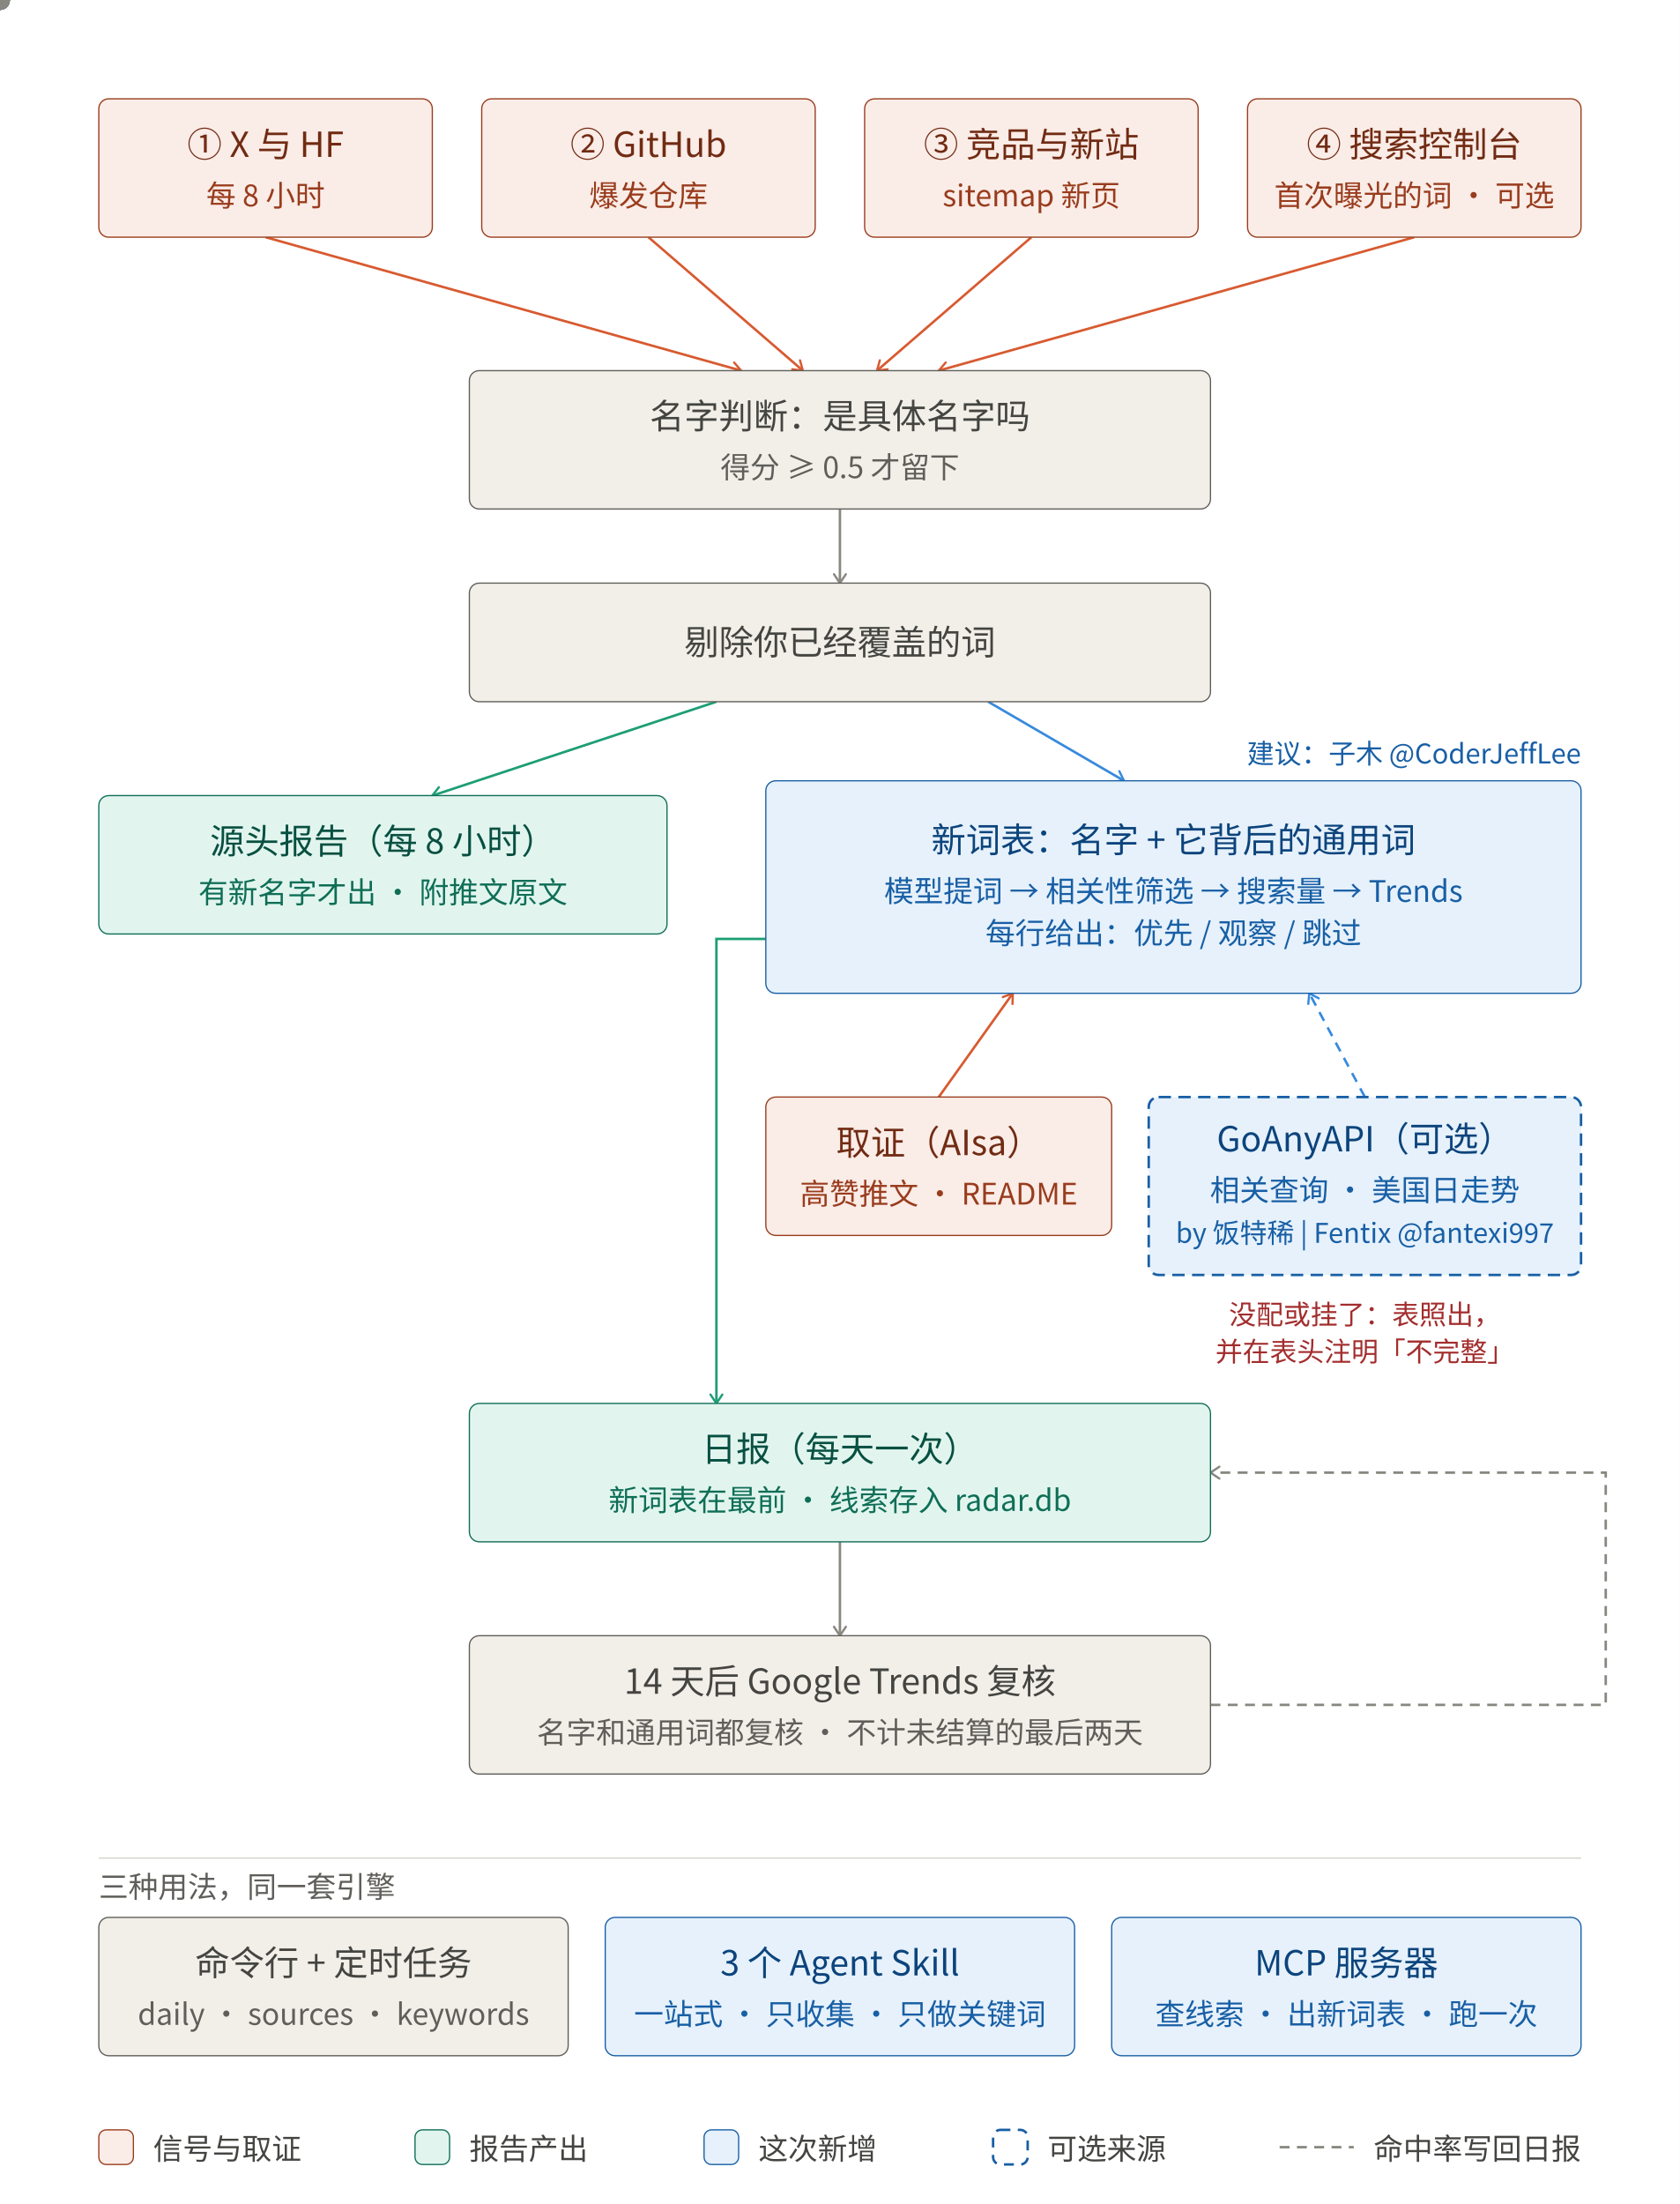
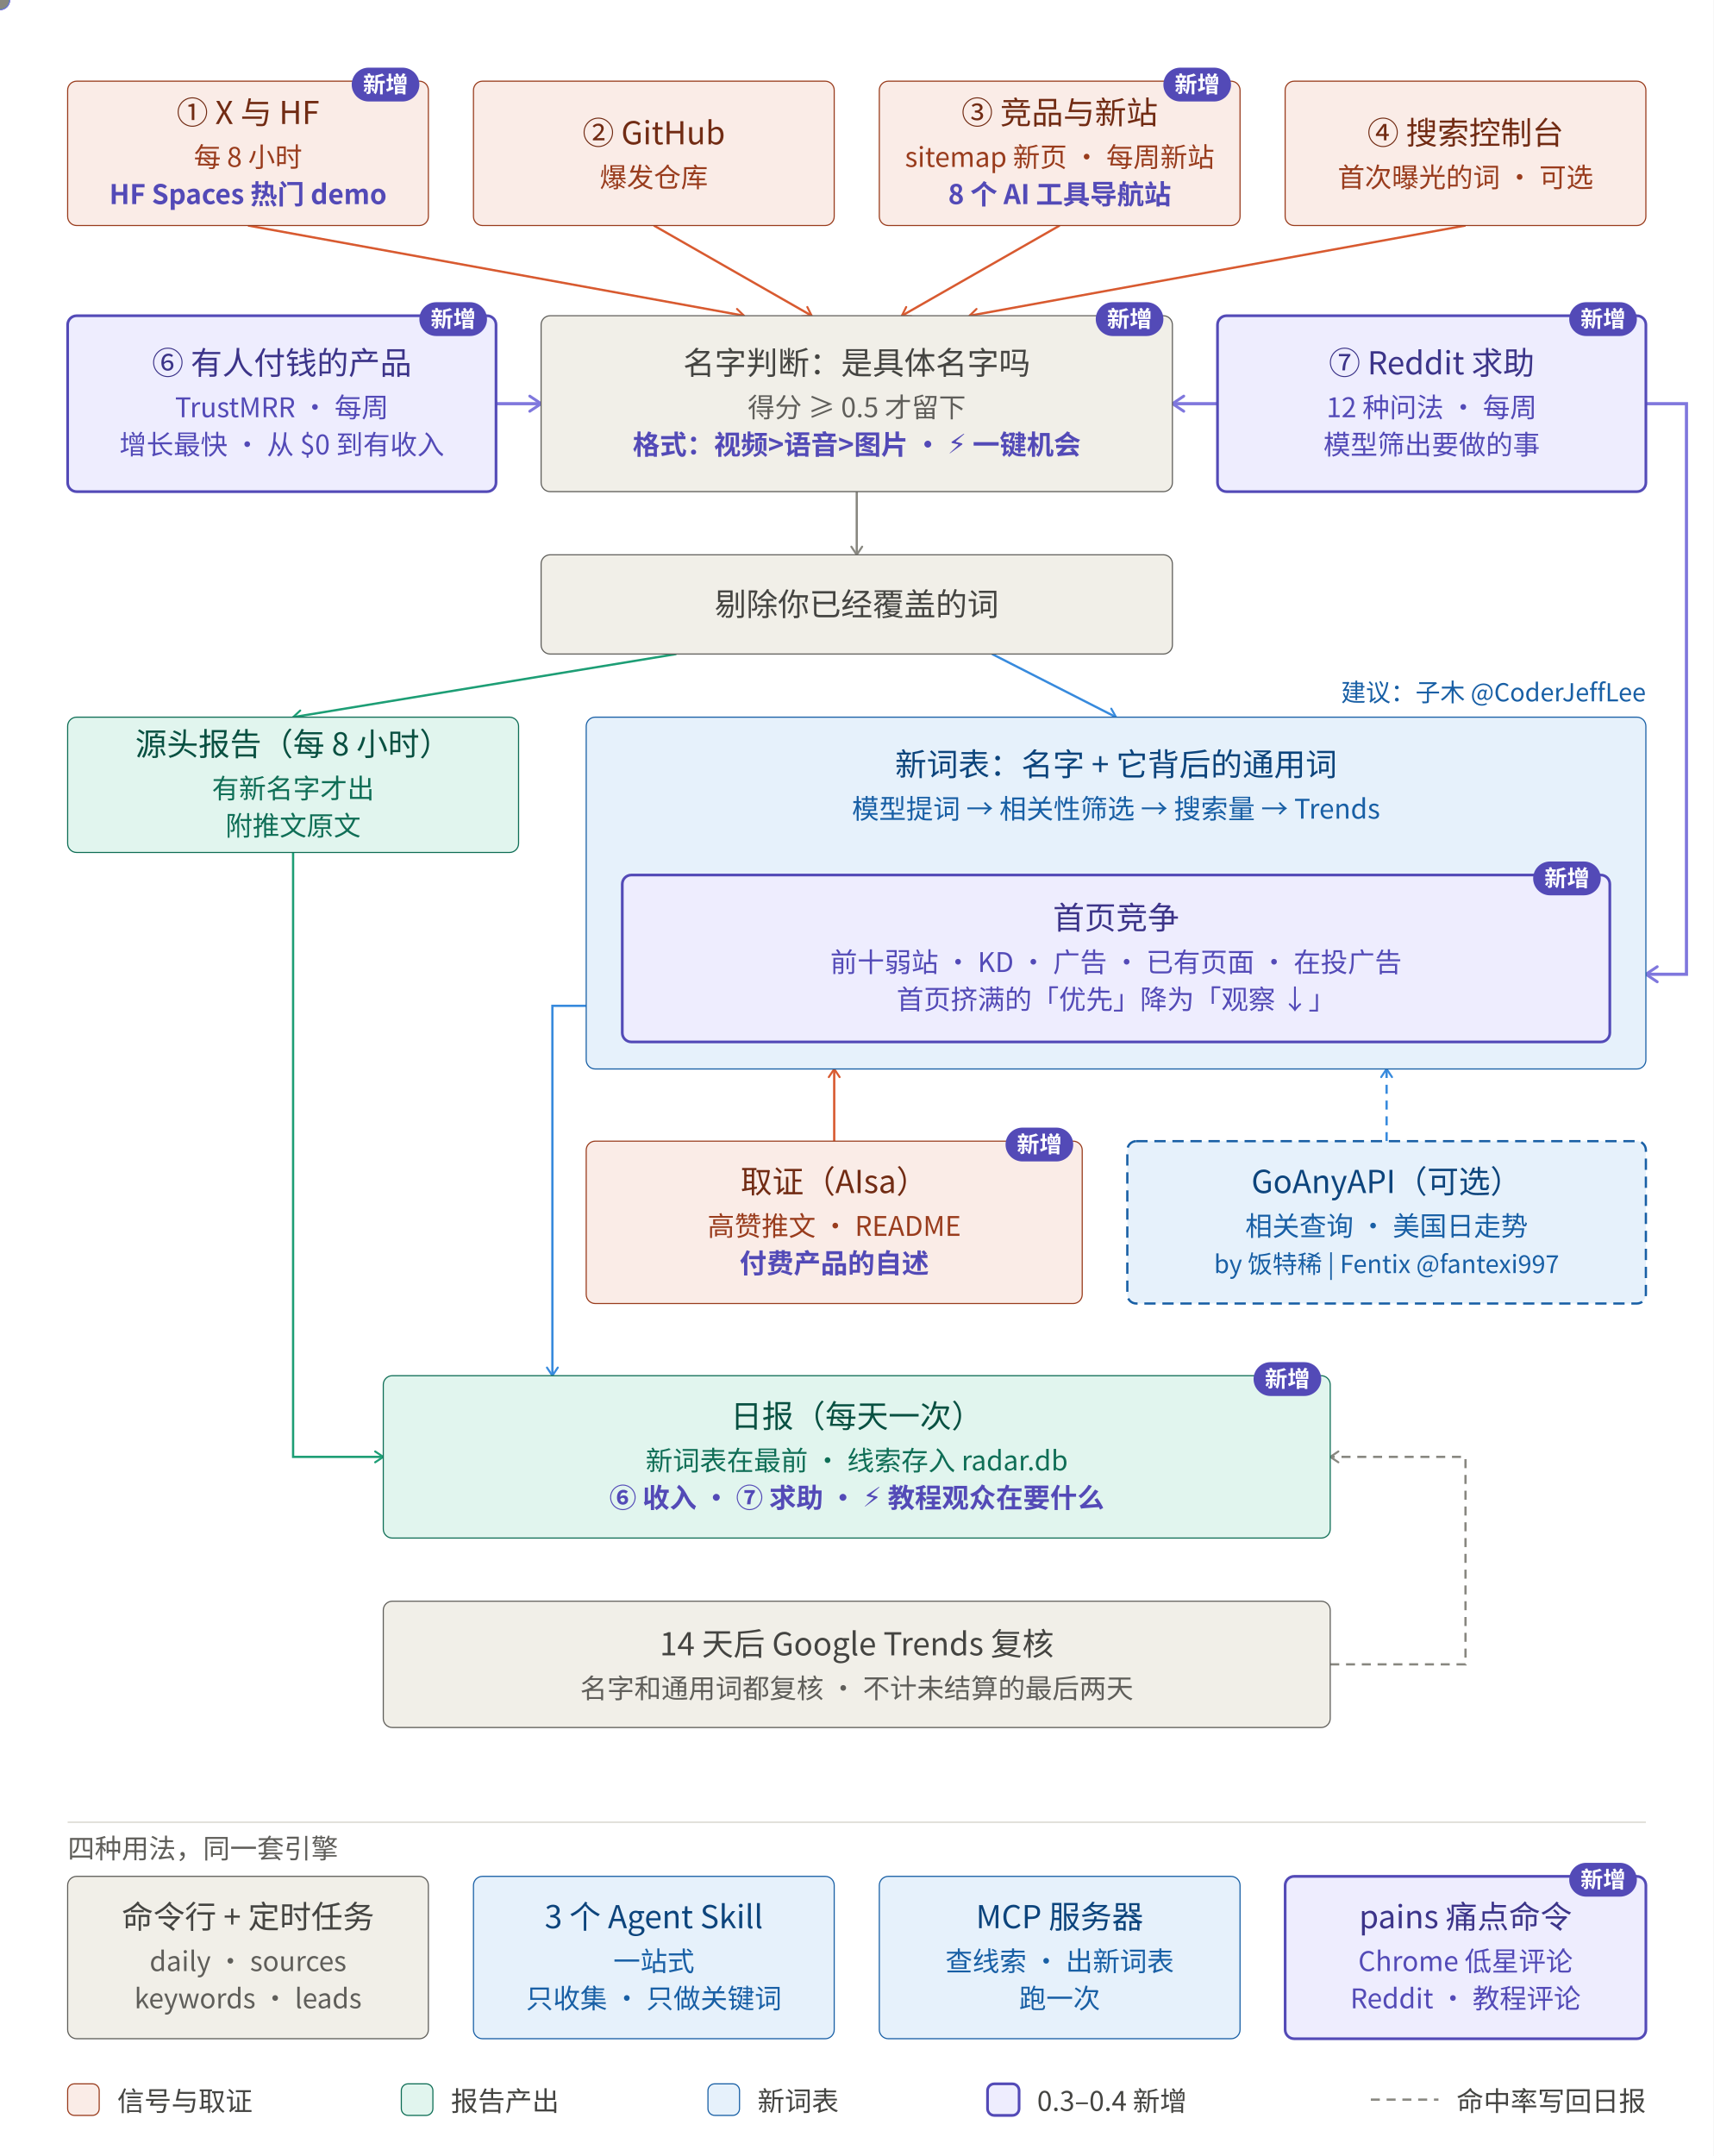
- <svg xmlns="http://www.w3.org/2000/svg" width="1360" height="1784" viewBox="0 0 680 892" font-family="PingFang SC, Noto Sans CJK SC, Noto Sans SC, sans-serif">
+ <svg xmlns="http://www.w3.org/2000/svg" width="1520" height="1912" viewBox="0 0 760 956" font-family="Hiragino Sans GB, PingFang SC, Noto Sans CJK SC, sans-serif">
  <defs>
    <marker id="arrow" viewBox="0 0 10 10" refX="8" refY="5" markerWidth="6" markerHeight="6" orient="auto-start-reverse">
      <path d="M2 1L8 5L2 9" fill="none" stroke="context-stroke" stroke-width="1.5" stroke-linecap="round" stroke-linejoin="round" />
    </marker>
  </defs>
-   <rect width="680" height="892" fill="#FFFFFF" />
-   <path id="p1" d="M107.5 96 L300 150" fill="none" stroke="#D85A30" stroke-width="1" marker-end="url(#arrow)" />
-   <path id="p2" d="M262.5 96 L325 150" fill="none" stroke="#D85A30" stroke-width="1" marker-end="url(#arrow)" />
-   <path id="p3" d="M417.5 96 L355 150" fill="none" stroke="#D85A30" stroke-width="1" marker-end="url(#arrow)" />
-   <path id="p4" d="M572.5 96 L380 150" fill="none" stroke="#D85A30" stroke-width="1" marker-end="url(#arrow)" />
-   <path id="p5" d="M340 206 L340 236" fill="none" stroke="#888780" stroke-width="1" marker-end="url(#arrow)" />
-   <path id="p6" d="M290 284 L175 322" fill="none" stroke="#1D9E75" stroke-width="1" marker-end="url(#arrow)" />
-   <path id="p7" d="M400 284 L455 316" fill="none" stroke="#378ADD" stroke-width="1" marker-end="url(#arrow)" />
-   <path id="p8" d="M380 444 L410 402" fill="none" stroke="#D85A30" stroke-width="1" marker-end="url(#arrow)" />
-   <path id="p9" d="M552.5 444 L530 402" fill="none" stroke="#378ADD" stroke-width="1" stroke-dasharray="4 3" marker-end="url(#arrow)" />
-   <path id="p10" d="M310 380 L290 380 L290 568" fill="none" stroke="#1D9E75" stroke-width="1" marker-end="url(#arrow)" />
-   <path id="p11" d="M340 624 L340 662" fill="none" stroke="#888780" stroke-width="1" marker-end="url(#arrow)" />
-   <path id="p12" d="M490 690 L650 690 L650 596 L490 596" fill="none" stroke="#888780" stroke-width="1" stroke-dasharray="4 3" marker-end="url(#arrow)" />
+   <rect width="760" height="956" fill="#FFFFFF" />
+   <path id="p1" d="M110 100 L330 140" fill="none" stroke="#D85A30" stroke-width="1" marker-end="url(#arrow)" />
+   <path id="p2" d="M290 100 L360 140" fill="none" stroke="#D85A30" stroke-width="1" marker-end="url(#arrow)" />
+   <path id="p3" d="M470 100 L400 140" fill="none" stroke="#D85A30" stroke-width="1" marker-end="url(#arrow)" />
+   <path id="p4" d="M650 100 L430 140" fill="none" stroke="#D85A30" stroke-width="1" marker-end="url(#arrow)" />
+   <path id="p6" d="M220 179 L240 179" fill="none" stroke="#7F77DD" stroke-width="1.4" marker-end="url(#arrow)" />
+   <path id="p7" d="M540 179 L520 179" fill="none" stroke="#7F77DD" stroke-width="1.4" marker-end="url(#arrow)" />
+   <path id="p7b" d="M730 179 L748 179 L748 432 L730 432" fill="none" stroke="#7F77DD" stroke-width="1.4" marker-end="url(#arrow)" />
+   <path id="p5" d="M380 218 L380 246" fill="none" stroke="#888780" stroke-width="1" marker-end="url(#arrow)" />
+   <path id="p8" d="M300 290 L130 318" fill="none" stroke="#1D9E75" stroke-width="1" marker-end="url(#arrow)" />
+   <path id="p9" d="M440 290 L495 318" fill="none" stroke="#378ADD" stroke-width="1" marker-end="url(#arrow)" />
+   <path id="p10" d="M370 506 L370 474" fill="none" stroke="#D85A30" stroke-width="1" marker-end="url(#arrow)" />
+   <path id="p11" d="M615 506 L615 474" fill="none" stroke="#378ADD" stroke-width="1" stroke-dasharray="4 3" marker-end="url(#arrow)" />
+   <path id="p12" d="M130 378 L130 646 L170 646" fill="none" stroke="#1D9E75" stroke-width="1" marker-end="url(#arrow)" />
+   <path id="p13" d="M260 446 L245 446 L245 610" fill="none" stroke="#378ADD" stroke-width="1" marker-end="url(#arrow)" />
+   <path id="p14" d="M590 738 L650 738 L650 646 L590 646" fill="none" stroke="#888780" stroke-width="1" stroke-dasharray="4 3" marker-end="url(#arrow)" />
  <g font-size="14" text-anchor="middle">
-     <rect x="40" y="40" width="135" height="56" rx="4" fill="#FAECE7" stroke="#993C1D" stroke-width="0.5" />
-     <text x="107.5" y="63.5" fill="#712B13" font-weight="500">① X 与 HF</text>
-     <text x="107.5" y="83.5" fill="#993C1D" font-size="12">每 8 小时</text>
-     <rect x="195" y="40" width="135" height="56" rx="4" fill="#FAECE7" stroke="#993C1D" stroke-width="0.5" />
-     <text x="262.5" y="63.5" fill="#712B13" font-weight="500">② GitHub</text>
-     <text x="262.5" y="83.5" fill="#993C1D" font-size="12">爆发仓库</text>
-     <rect x="350" y="40" width="135" height="56" rx="4" fill="#FAECE7" stroke="#993C1D" stroke-width="0.5" />
-     <text x="417.5" y="63.5" fill="#712B13" font-weight="500">③ 竞品与新站</text>
-     <text x="417.5" y="83.5" fill="#993C1D" font-size="12">sitemap 新页</text>
-     <rect x="505" y="40" width="135" height="56" rx="4" fill="#FAECE7" stroke="#993C1D" stroke-width="0.5" />
-     <text x="572.5" y="63.5" fill="#712B13" font-weight="500">④ 搜索控制台</text>
-     <text x="572.5" y="83.5" fill="#993C1D" font-size="12">首次曝光的词 · 可选</text>
-     <rect x="190" y="150" width="300" height="56" rx="4" fill="#F1EFE8" stroke="#5F5E5A" stroke-width="0.5" />
-     <text x="340.0" y="173.5" fill="#444441" font-weight="500">名字判断：是具体名字吗</text>
-     <text x="340.0" y="193.5" fill="#5F5E5A" font-size="12">得分 ≥ 0.5 才留下</text>
-     <rect x="190" y="236" width="300" height="48" rx="4" fill="#F1EFE8" stroke="#5F5E5A" stroke-width="0.5" />
-     <text x="340.0" y="265.0" fill="#444441" font-weight="500">剔除你已经覆盖的词</text>
-     <rect x="40" y="322" width="230" height="56" rx="4" fill="#E1F5EE" stroke="#0F6E56" stroke-width="0.5" />
-     <text x="155.0" y="345.5" fill="#085041" font-weight="500">源头报告（每 8 小时）</text>
-     <text x="155.0" y="365.5" fill="#0F6E56" font-size="12">有新名字才出 · 附推文原文</text>
-     <rect x="310" y="316" width="330" height="86" rx="4" fill="#E6F1FB" stroke="#185FA5" stroke-width="0.5" />
-     <text x="475.0" y="345.0" fill="#0C447C" font-weight="500">新词表：名字 + 它背后的通用词</text>
-     <text x="475.0" y="365.0" fill="#185FA5" font-size="12">模型提词 → 相关性筛选 → 搜索量 → Trends</text>
-     <text x="475.0" y="382.0" fill="#185FA5" font-size="12">每行给出：优先 / 观察 / 跳过</text>
-     <rect x="310" y="444" width="140" height="56" rx="4" fill="#FAECE7" stroke="#993C1D" stroke-width="0.5" />
-     <text x="380.0" y="467.5" fill="#712B13" font-weight="500">取证（AIsa）</text>
-     <text x="380.0" y="487.5" fill="#993C1D" font-size="12">高赞推文 · README</text>
-     <rect x="465" y="444" width="175" height="72" rx="4" fill="#E6F1FB" stroke="#185FA5" stroke-width="1" stroke-dasharray="5 3" />
-     <text x="552.5" y="466.0" fill="#0C447C" font-weight="500">GoAnyAPI（可选）</text>
-     <text x="552.5" y="486.0" fill="#185FA5" font-size="12">相关查询 · 美国日走势</text>
-     <text x="552.5" y="503.0" fill="#185FA5" font-size="11">by 饭特稀 | Fentix @fantexi997</text>
-     <rect x="190" y="568" width="300" height="56" rx="4" fill="#E1F5EE" stroke="#0F6E56" stroke-width="0.5" />
-     <text x="340.0" y="591.5" fill="#085041" font-weight="500">日报（每天一次）</text>
-     <text x="340.0" y="611.5" fill="#0F6E56" font-size="12">新词表在最前 · 线索存入 radar.db</text>
-     <rect x="190" y="662" width="300" height="56" rx="4" fill="#F1EFE8" stroke="#5F5E5A" stroke-width="0.5" />
-     <text x="340.0" y="685.5" fill="#444441" font-weight="500">14 天后 Google Trends 复核</text>
-     <text x="340.0" y="705.5" fill="#5F5E5A" font-size="12">名字和通用词都复核 · 不计未结算的最后两天</text>
-     <rect x="40" y="776" width="190" height="56" rx="4" fill="#F1EFE8" stroke="#5F5E5A" stroke-width="0.5" />
-     <text x="135.0" y="799.5" fill="#444441" font-weight="500">命令行 + 定时任务</text>
-     <text x="135.0" y="819.5" fill="#5F5E5A" font-size="12">daily · sources · keywords</text>
-     <rect x="245" y="776" width="190" height="56" rx="4" fill="#E6F1FB" stroke="#185FA5" stroke-width="0.5" />
-     <text x="340.0" y="799.5" fill="#0C447C" font-weight="500">3 个 Agent Skill</text>
-     <text x="340.0" y="819.5" fill="#185FA5" font-size="12">一站式 · 只收集 · 只做关键词</text>
-     <rect x="450" y="776" width="190" height="56" rx="4" fill="#E6F1FB" stroke="#185FA5" stroke-width="0.5" />
-     <text x="545.0" y="799.5" fill="#0C447C" font-weight="500">MCP 服务器</text>
-     <text x="545.0" y="819.5" fill="#185FA5" font-size="12">查线索 · 出新词表 · 跑一次</text>
+     <rect x="30" y="36" width="160" height="64" rx="4" fill="#FAECE7" stroke="#993C1D" stroke-width="0.5" />
+     <text x="110.0" y="55.0" fill="#712B13" font-weight="500">① X 与 HF</text>
+     <text x="110.0" y="74.0" fill="#993C1D" font-size="12">每 8 小时</text>
+     <text x="110.0" y="90.5" fill="#534AB7" font-size="12" font-weight="600">HF Spaces 热门 demo</text>
+     <rect x="156" y="30" width="30" height="15" rx="7.5" fill="#534AB7" />
+     <text x="171" y="41" font-size="10" fill="#FFFFFF" font-weight="600">新增</text>
+     <rect x="210" y="36" width="160" height="64" rx="4" fill="#FAECE7" stroke="#993C1D" stroke-width="0.5" />
+     <text x="290.0" y="64.0" fill="#712B13" font-weight="500">② GitHub</text>
+     <text x="290.0" y="83.0" fill="#993C1D" font-size="12">爆发仓库</text>
+     <rect x="390" y="36" width="160" height="64" rx="4" fill="#FAECE7" stroke="#993C1D" stroke-width="0.5" />
+     <text x="470.0" y="55.0" fill="#712B13" font-weight="500">③ 竞品与新站</text>
+     <text x="470.0" y="74.0" fill="#993C1D" font-size="12">sitemap 新页 · 每周新站</text>
+     <text x="470.0" y="90.5" fill="#534AB7" font-size="12" font-weight="600">8 个 AI 工具导航站</text>
+     <rect x="516" y="30" width="30" height="15" rx="7.5" fill="#534AB7" />
+     <text x="531" y="41" font-size="10" fill="#FFFFFF" font-weight="600">新增</text>
+     <rect x="570" y="36" width="160" height="64" rx="4" fill="#FAECE7" stroke="#993C1D" stroke-width="0.5" />
+     <text x="650.0" y="64.0" fill="#712B13" font-weight="500">④ 搜索控制台</text>
+     <text x="650.0" y="83.0" fill="#993C1D" font-size="12">首次曝光的词 · 可选</text>
+     <rect x="30" y="140" width="190" height="78" rx="4" fill="#EEEDFE" stroke="#534AB7" stroke-width="1.2" />
+     <text x="125.0" y="166.0" fill="#3C3489" font-weight="500">⑥ 有人付钱的产品</text>
+     <text x="125.0" y="185.0" fill="#534AB7" font-size="12">TrustMRR · 每周</text>
+     <text x="125.0" y="201.5" fill="#534AB7" font-size="12">增长最快 · 从 $0 到有收入</text>
+     <rect x="186" y="134" width="30" height="15" rx="7.5" fill="#534AB7" />
+     <text x="201" y="145" font-size="10" fill="#FFFFFF" font-weight="600">新增</text>
+     <rect x="240" y="140" width="280" height="78" rx="4" fill="#F1EFE8" stroke="#5F5E5A" stroke-width="0.5" />
+     <text x="380.0" y="166.0" fill="#444441" font-weight="500">名字判断：是具体名字吗</text>
+     <text x="380.0" y="185.0" fill="#5F5E5A" font-size="12">得分 ≥ 0.5 才留下</text>
+     <text x="380.0" y="201.5" fill="#534AB7" font-size="12" font-weight="600">格式：视频&gt;语音&gt;图片 · ⚡ 一键机会</text>
+     <rect x="486" y="134" width="30" height="15" rx="7.5" fill="#534AB7" />
+     <text x="501" y="145" font-size="10" fill="#FFFFFF" font-weight="600">新增</text>
+     <rect x="540" y="140" width="190" height="78" rx="4" fill="#EEEDFE" stroke="#534AB7" stroke-width="1.2" />
+     <text x="635.0" y="166.0" fill="#3C3489" font-weight="500">⑦ Reddit 求助</text>
+     <text x="635.0" y="185.0" fill="#534AB7" font-size="12">12 种问法 · 每周</text>
+     <text x="635.0" y="201.5" fill="#534AB7" font-size="12">模型筛出要做的事</text>
+     <rect x="696" y="134" width="30" height="15" rx="7.5" fill="#534AB7" />
+     <text x="711" y="145" font-size="10" fill="#FFFFFF" font-weight="600">新增</text>
+     <rect x="240" y="246" width="280" height="44" rx="4" fill="#F1EFE8" stroke="#5F5E5A" stroke-width="0.5" />
+     <text x="380.0" y="273.0" fill="#444441" font-weight="500">剔除你已经覆盖的词</text>
+     <rect x="30" y="318" width="200" height="60" rx="4" fill="#E1F5EE" stroke="#0F6E56" stroke-width="0.5" />
+     <text x="130.0" y="335.0" fill="#085041" font-weight="500">源头报告（每 8 小时）</text>
+     <text x="130.0" y="354.0" fill="#0F6E56" font-size="12">有新名字才出</text>
+     <text x="130.0" y="370.5" fill="#0F6E56" font-size="12">附推文原文</text>
+     <rect x="260" y="318" width="470" height="156" rx="4" fill="#E6F1FB" stroke="#185FA5" stroke-width="0.5" />
+     <text x="495.0" y="344.0" fill="#0C447C" font-weight="500">新词表：名字 + 它背后的通用词</text>
+     <text x="495.0" y="363.0" fill="#185FA5" font-size="12">模型提词 → 相关性筛选 → 搜索量 → Trends</text>
+     <rect x="276" y="388" width="438" height="74" rx="4" fill="#EEEDFE" stroke="#534AB7" stroke-width="1.2" />
+     <text x="495.0" y="412.0" fill="#3C3489" font-weight="500">首页竞争</text>
+     <text x="495.0" y="431.0" fill="#534AB7" font-size="12">前十弱站 · KD · 广告 · 已有页面 · 在投广告</text>
+     <text x="495.0" y="447.5" fill="#534AB7" font-size="12">首页挤满的「优先」降为「观察 ↓」</text>
+     <rect x="680" y="382" width="30" height="15" rx="7.5" fill="#534AB7" />
+     <text x="695" y="393" font-size="10" fill="#FFFFFF" font-weight="600">新增</text>
+     <rect x="260" y="506" width="220" height="72" rx="4" fill="#FAECE7" stroke="#993C1D" stroke-width="0.5" />
+     <text x="370.0" y="529.0" fill="#712B13" font-weight="500">取证（AIsa）</text>
+     <text x="370.0" y="548.0" fill="#993C1D" font-size="12">高赞推文 · README</text>
+     <text x="370.0" y="564.5" fill="#534AB7" font-size="12" font-weight="600">付费产品的自述</text>
+     <rect x="446" y="500" width="30" height="15" rx="7.5" fill="#534AB7" />
+     <text x="461" y="511" font-size="10" fill="#FFFFFF" font-weight="600">新增</text>
+     <rect x="500" y="506" width="230" height="72" rx="4" fill="#E6F1FB" stroke="#185FA5" stroke-width="1" stroke-dasharray="5 3" />
+     <text x="615.0" y="529.0" fill="#0C447C" font-weight="500">GoAnyAPI（可选）</text>
+     <text x="615.0" y="548.0" fill="#185FA5" font-size="12">相关查询 · 美国日走势</text>
+     <text x="615.0" y="564.5" fill="#185FA5" font-size="11">by 饭特稀 | Fentix @fantexi997</text>
+     <rect x="170" y="610" width="420" height="72" rx="4" fill="#E1F5EE" stroke="#0F6E56" stroke-width="0.5" />
+     <text x="380.0" y="633.0" fill="#085041" font-weight="500">日报（每天一次）</text>
+     <text x="380.0" y="652.0" fill="#0F6E56" font-size="12">新词表在最前 · 线索存入 radar.db</text>
+     <text x="380.0" y="668.5" fill="#534AB7" font-size="12" font-weight="600">⑥ 收入 · ⑦ 求助 · ⚡ 教程观众在要什么</text>
+     <rect x="556" y="604" width="30" height="15" rx="7.5" fill="#534AB7" />
+     <text x="571" y="615" font-size="10" fill="#FFFFFF" font-weight="600">新增</text>
+     <rect x="170" y="710" width="420" height="56" rx="4" fill="#F1EFE8" stroke="#5F5E5A" stroke-width="0.5" />
+     <text x="380.0" y="734.0" fill="#444441" font-weight="500">14 天后 Google Trends 复核</text>
+     <text x="380.0" y="753.0" fill="#5F5E5A" font-size="12">名字和通用词都复核 · 不计未结算的最后两天</text>
+     <rect x="30" y="832" width="160" height="72" rx="4" fill="#F1EFE8" stroke="#5F5E5A" stroke-width="0.5" />
+     <text x="110.0" y="855.0" fill="#444441" font-weight="500">命令行 + 定时任务</text>
+     <text x="110.0" y="874.0" fill="#5F5E5A" font-size="12">daily · sources</text>
+     <text x="110.0" y="890.5" fill="#5F5E5A" font-size="12">keywords · leads</text>
+     <rect x="210" y="832" width="160" height="72" rx="4" fill="#E6F1FB" stroke="#185FA5" stroke-width="0.5" />
+     <text x="290.0" y="855.0" fill="#0C447C" font-weight="500">3 个 Agent Skill</text>
+     <text x="290.0" y="874.0" fill="#185FA5" font-size="12">一站式</text>
+     <text x="290.0" y="890.5" fill="#185FA5" font-size="12">只收集 · 只做关键词</text>
+     <rect x="390" y="832" width="160" height="72" rx="4" fill="#E6F1FB" stroke="#185FA5" stroke-width="0.5" />
+     <text x="470.0" y="855.0" fill="#0C447C" font-weight="500">MCP 服务器</text>
+     <text x="470.0" y="874.0" fill="#185FA5" font-size="12">查线索 · 出新词表</text>
+     <text x="470.0" y="890.5" fill="#185FA5" font-size="12">跑一次</text>
+     <rect x="570" y="832" width="160" height="72" rx="4" fill="#EEEDFE" stroke="#534AB7" stroke-width="1.2" />
+     <text x="650.0" y="855.0" fill="#3C3489" font-weight="500">pains 痛点命令</text>
+     <text x="650.0" y="874.0" fill="#534AB7" font-size="12">Chrome 低星评论</text>
+     <text x="650.0" y="890.5" fill="#534AB7" font-size="12">Reddit · 教程评论</text>
+     <rect x="696" y="826" width="30" height="15" rx="7.5" fill="#534AB7" />
+     <text x="711" y="837" font-size="10" fill="#FFFFFF" font-weight="600">新增</text>
  </g>
-   <path d="M40 752 H640" stroke="#D3D1C7" stroke-width="0.5" fill="none" />
-   <text x="40" y="768" font-size="12" fill="#5F5E5A" font-weight="500">三种用法，同一套引擎</text>
-   <text x="640" y="309" text-anchor="end" font-size="11" fill="#185FA5">建议：子木 @CoderJeffLee</text>
-   <text x="552.5" y="536" text-anchor="middle" font-size="11" fill="#A32D2D">没配或挂了：表照出，</text>
-   <text x="552.5" y="551" text-anchor="middle" font-size="11" fill="#A32D2D">并在表头注明「不完整」</text>
-   <rect x="40" y="862" width="14" height="14" rx="3" fill="#FAECE7" stroke="#993C1D" stroke-width="0.5" />
-   <text x="62" y="874" font-size="12" fill="#444441">信号与取证</text>
-   <rect x="168" y="862" width="14" height="14" rx="3" fill="#E1F5EE" stroke="#0F6E56" stroke-width="0.5" />
-   <text x="190" y="874" font-size="12" fill="#444441">报告产出</text>
-   <rect x="285" y="862" width="14" height="14" rx="3" fill="#E6F1FB" stroke="#185FA5" stroke-width="0.5" />
-   <text x="307" y="874" font-size="12" fill="#444441">这次新增</text>
-   <rect x="402" y="862" width="14" height="14" rx="3" fill="none" stroke="#185FA5" stroke-width="1" stroke-dasharray="4 3" />
-   <text x="424" y="874" font-size="12" fill="#444441">可选来源</text>
-   <path d="M518 869 H548" stroke="#888780" stroke-width="1" stroke-dasharray="4 3" fill="none" />
-   <text x="556" y="874" font-size="12" fill="#444441">命中率写回日报</text>
+   <path d="M30 808 H730" stroke="#D3D1C7" stroke-width="0.5" fill="none" />
+   <text x="30" y="824" font-size="12" fill="#5F5E5A" font-weight="500">四种用法，同一套引擎</text>
+   <text x="730" y="311" text-anchor="end" font-size="11" fill="#185FA5">建议：子木 @CoderJeffLee</text>
+   <rect x="30" y="924" width="14" height="14" rx="3" fill="#FAECE7" stroke="#993C1D" stroke-width="0.5" />
+   <text x="52" y="936" font-size="12" fill="#444441">信号与取证</text>
+   <rect x="178" y="924" width="14" height="14" rx="3" fill="#E1F5EE" stroke="#0F6E56" stroke-width="0.5" />
+   <text x="200" y="936" font-size="12" fill="#444441">报告产出</text>
+   <rect x="314" y="924" width="14" height="14" rx="3" fill="#E6F1FB" stroke="#185FA5" stroke-width="0.5" />
+   <text x="336" y="936" font-size="12" fill="#444441">新词表</text>
+   <rect x="438" y="924" width="14" height="14" rx="3" fill="#EEEDFE" stroke="#534AB7" stroke-width="1.2" />
+   <text x="460" y="936" font-size="12" fill="#444441">0.3–0.4 新增</text>
+   <path d="M608 931 H638" stroke="#888780" stroke-width="1" stroke-dasharray="4 3" fill="none" />
+   <text x="646" y="936" font-size="12" fill="#444441">命中率写回日报</text>
  <circle r="4" fill="#D85A30">
    <animateMotion dur="2.4s" repeatCount="indefinite" begin="0.0s">
      <mpath href="#p1" />
    </animateMotion>
  </circle>
  <circle r="4" fill="#D85A30">
    <animateMotion dur="2.4s" repeatCount="indefinite" begin="0.6s">
      <mpath href="#p2" />
    </animateMotion>
  </circle>
  <circle r="4" fill="#D85A30">
    <animateMotion dur="2.4s" repeatCount="indefinite" begin="1.2s">
      <mpath href="#p3" />
    </animateMotion>
  </circle>
  <circle r="4" fill="#D85A30">
    <animateMotion dur="2.4s" repeatCount="indefinite" begin="1.8s">
      <mpath href="#p4" />
+     </animateMotion>
+   </circle>
+   <circle r="4.5" fill="#7F77DD">
+     <animateMotion dur="1.2s" repeatCount="indefinite" begin="0.2s">
+       <mpath href="#p6" />
+     </animateMotion>
+   </circle>
+   <circle r="4.5" fill="#7F77DD">
+     <animateMotion dur="1.2s" repeatCount="indefinite" begin="0.8s">
+       <mpath href="#p7" />
+     </animateMotion>
+   </circle>
+   <circle r="4.5" fill="#7F77DD">
+     <animateMotion dur="2.8s" repeatCount="indefinite" begin="0.4s">
+       <mpath href="#p7b" />
    </animateMotion>
  </circle>
  <circle r="4" fill="#888780">
    <animateMotion dur="1.2s" repeatCount="indefinite" begin="0.3s">
      <mpath href="#p5" />
    </animateMotion>
  </circle>
  <circle r="4" fill="#1D9E75">
    <animateMotion dur="1.6s" repeatCount="indefinite" begin="0.0s">
-       <mpath href="#p6" />
+       <mpath href="#p8" />
    </animateMotion>
  </circle>
  <circle r="4" fill="#378ADD">
    <animateMotion dur="1.6s" repeatCount="indefinite" begin="0.4s">
-       <mpath href="#p7" />
-     </animateMotion>
-   </circle>
-   <circle r="4" fill="#D85A30">
-     <animateMotion dur="1.6s" repeatCount="indefinite" begin="0.8s">
-       <mpath href="#p8" />
+       <mpath href="#p9" />
+     </animateMotion>
+   </circle>
+   <circle r="4" fill="#D85A30">
+     <animateMotion dur="1.4s" repeatCount="indefinite" begin="0.8s">
+       <mpath href="#p10" />
    </animateMotion>
  </circle>
  <circle r="4" fill="#378ADD">
-     <animateMotion dur="1.6s" repeatCount="indefinite" begin="1.2s">
-       <mpath href="#p9" />
+     <animateMotion dur="1.4s" repeatCount="indefinite" begin="1.2s">
+       <mpath href="#p11" />
    </animateMotion>
  </circle>
  <circle r="4" fill="#1D9E75">
    <animateMotion dur="2.4s" repeatCount="indefinite" begin="0.2s">
-       <mpath href="#p10" />
-     </animateMotion>
-   </circle>
-   <circle r="4" fill="#888780">
-     <animateMotion dur="1.2s" repeatCount="indefinite" begin="0.6s">
-       <mpath href="#p11" />
+       <mpath href="#p12" />
+     </animateMotion>
+   </circle>
+   <circle r="4" fill="#378ADD">
+     <animateMotion dur="1.8s" repeatCount="indefinite" begin="0.6s">
+       <mpath href="#p13" />
    </animateMotion>
  </circle>
  <circle r="4" fill="#888780">
    <animateMotion dur="4.8s" repeatCount="indefinite" begin="0.0s">
-       <mpath href="#p12" />
+       <mpath href="#p14" />
    </animateMotion>
  </circle>
</svg>
